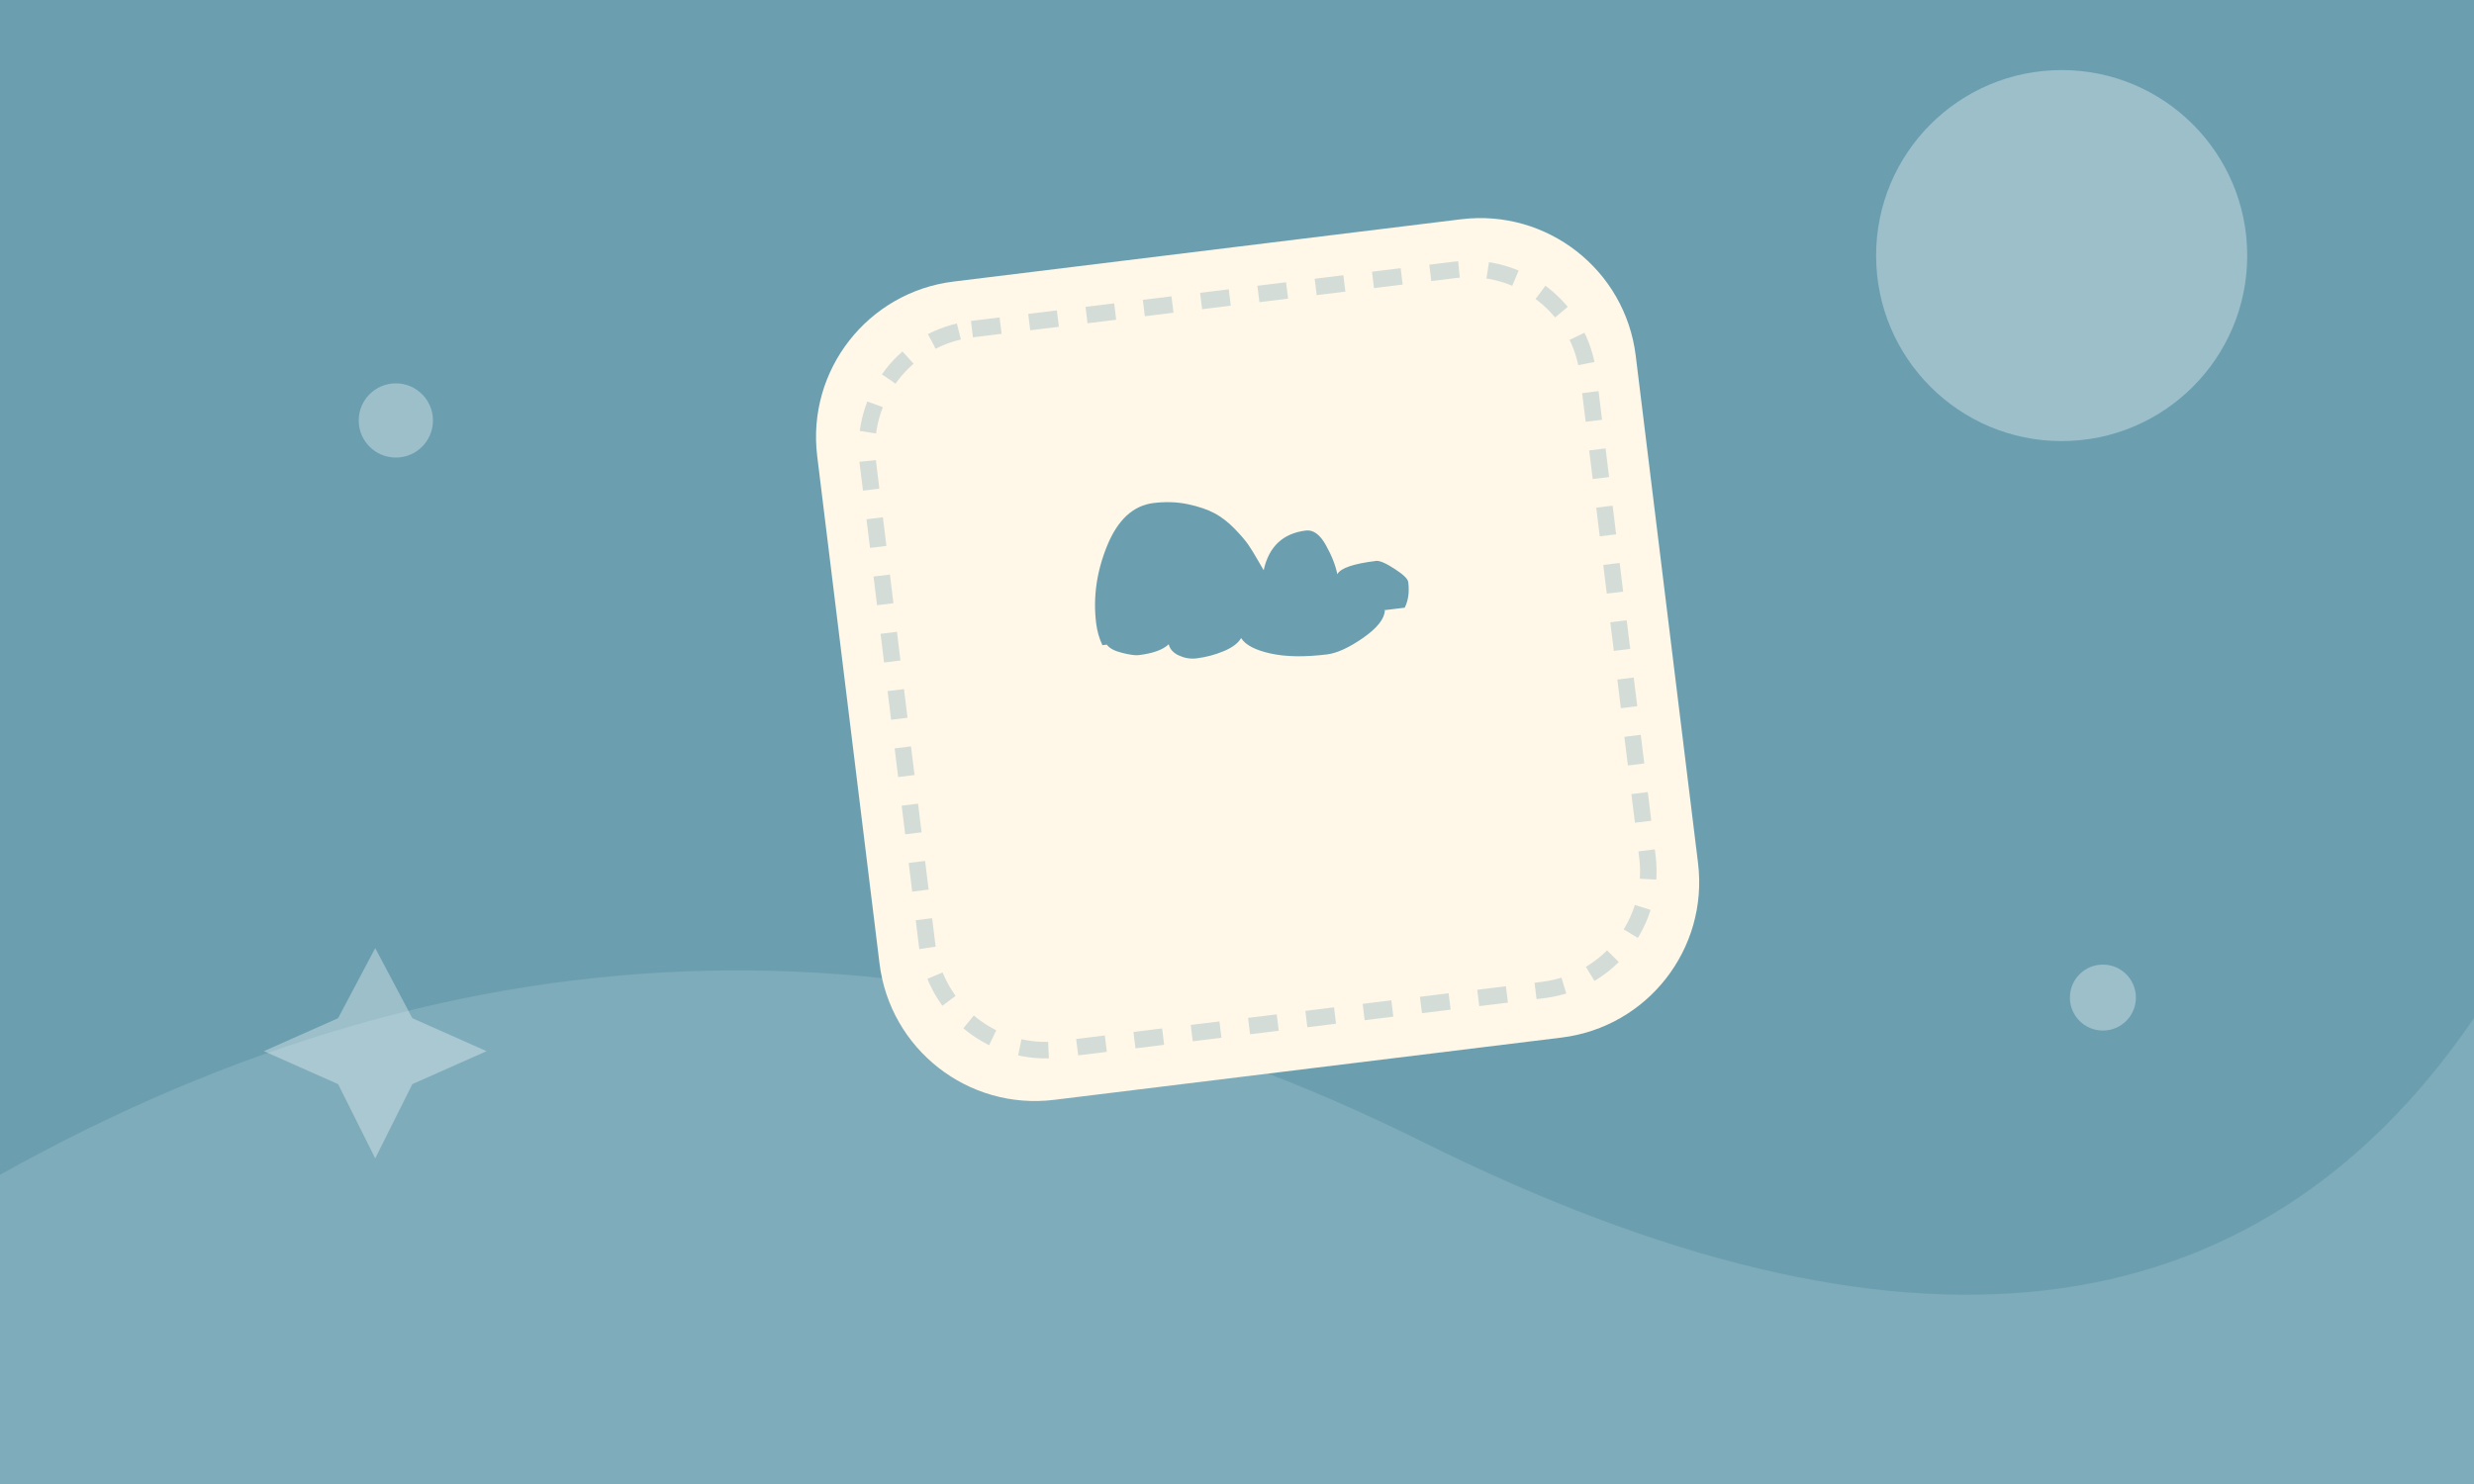
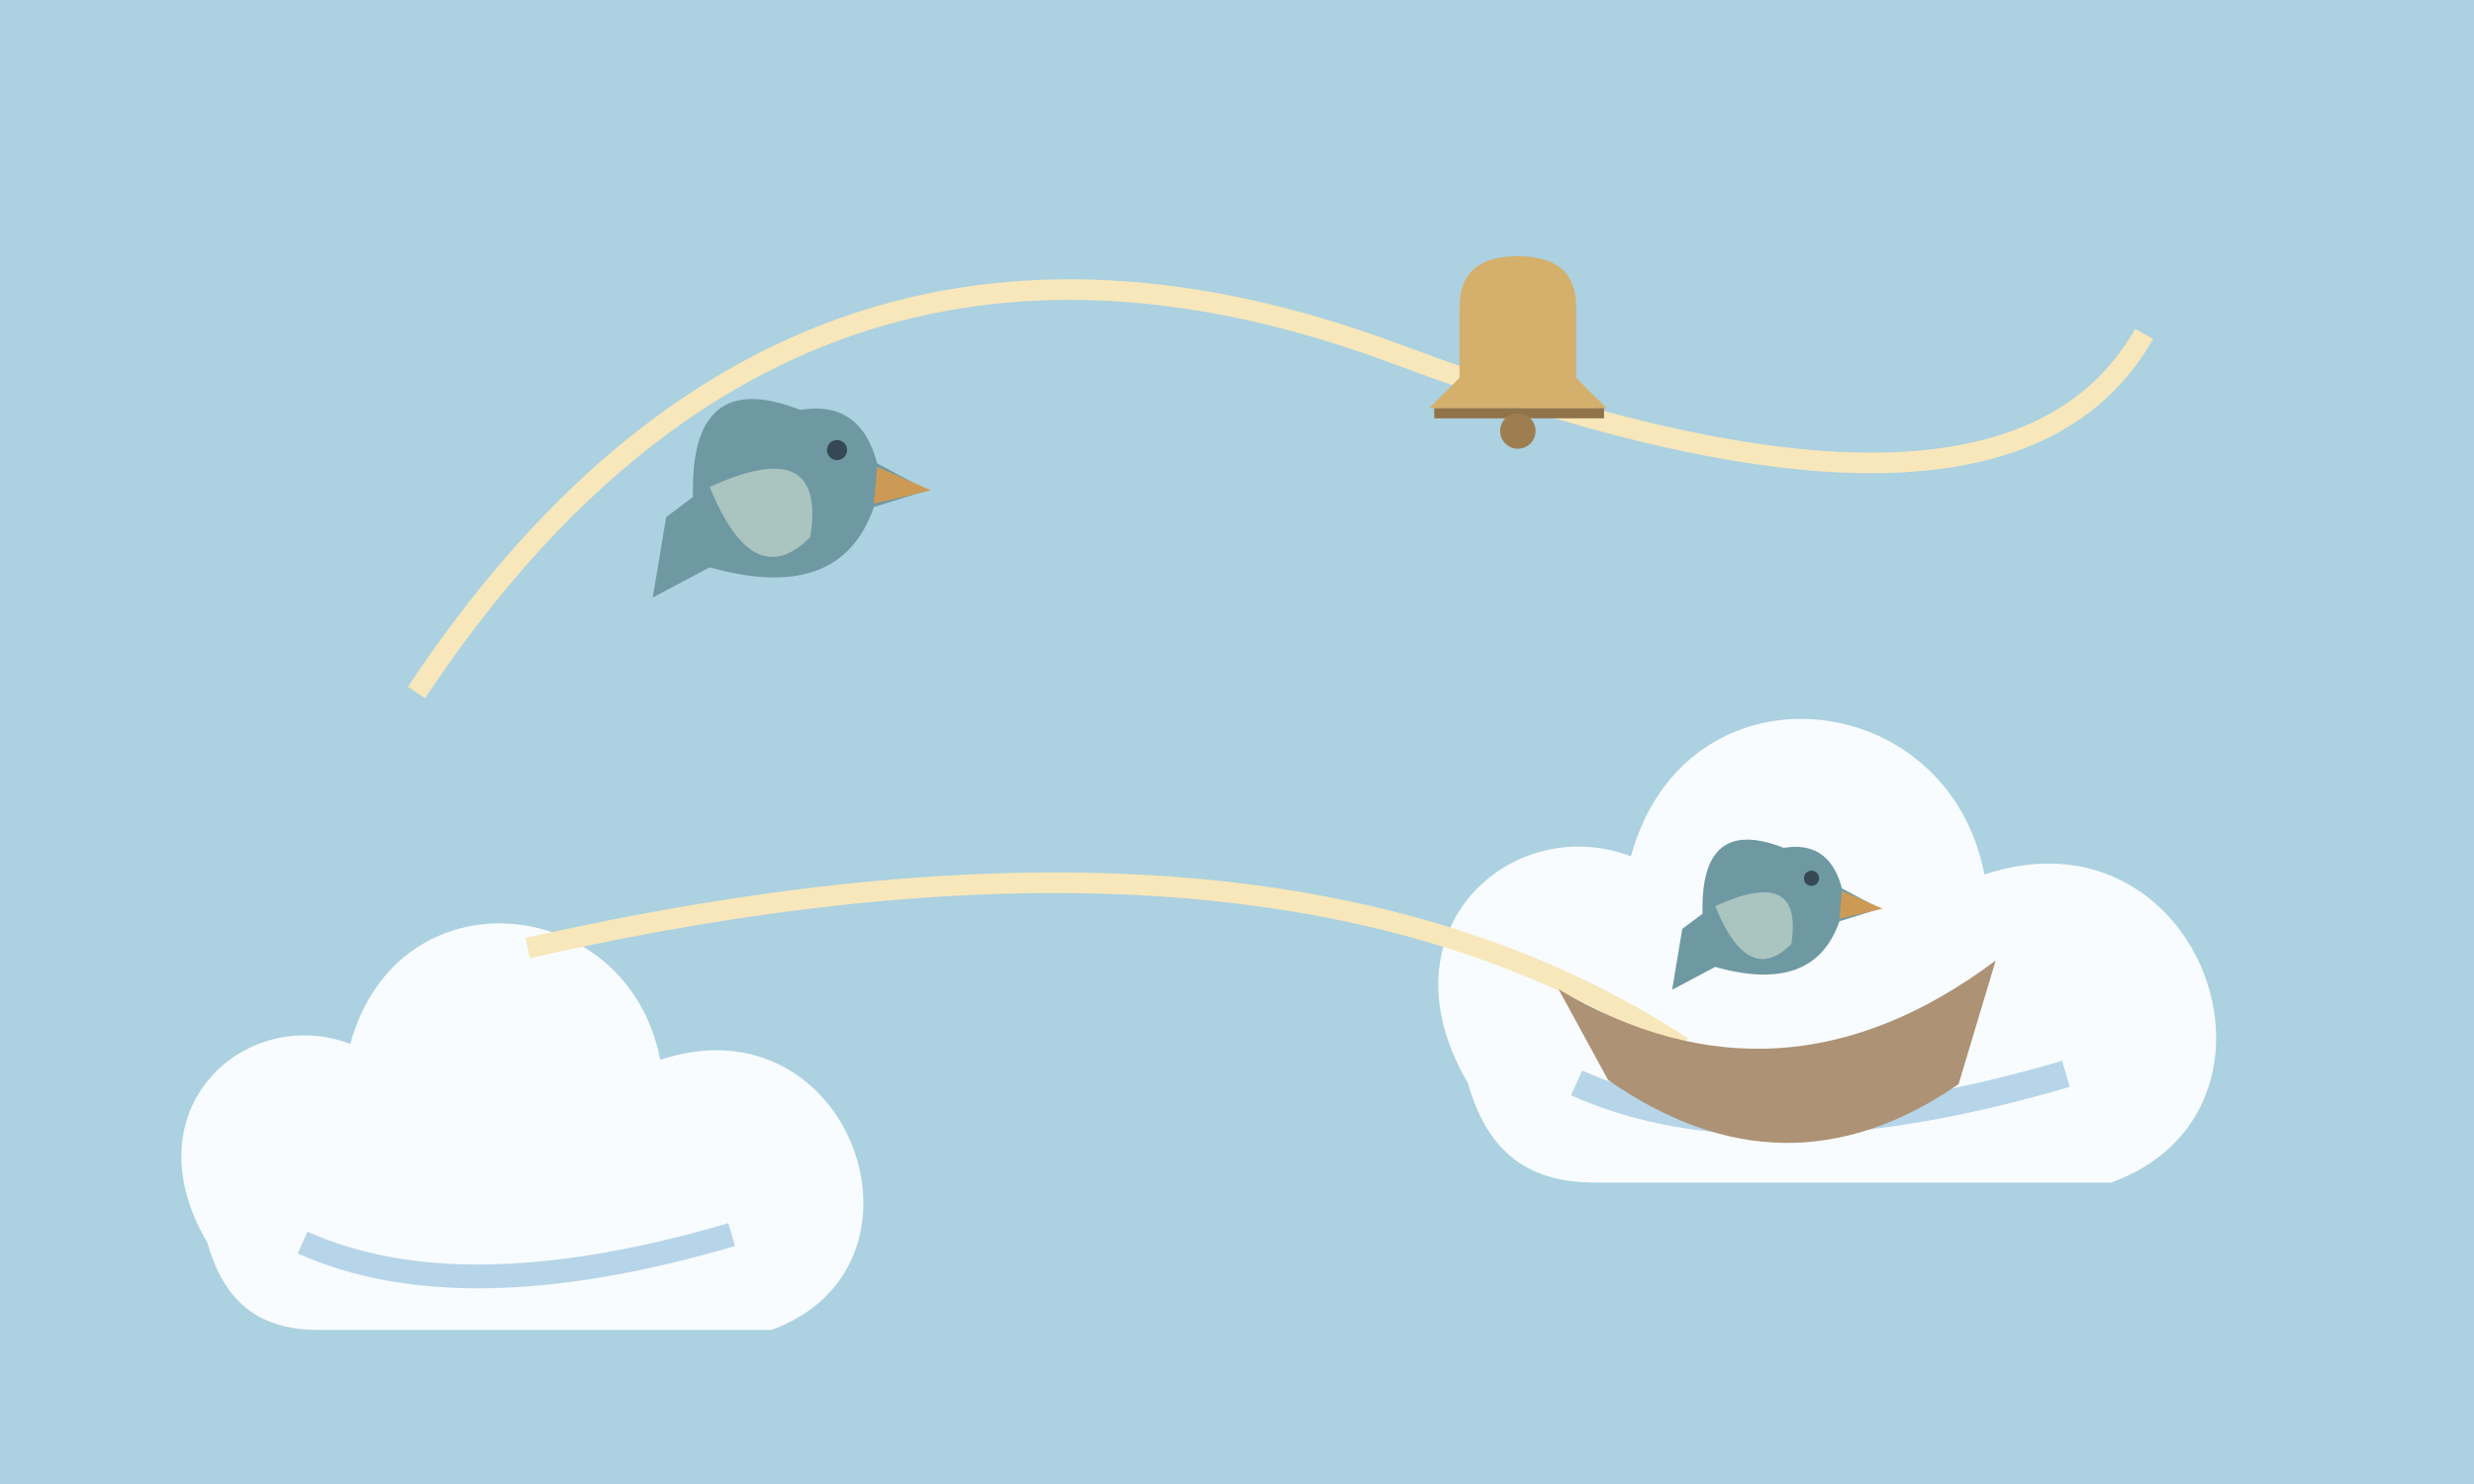
- <svg xmlns="http://www.w3.org/2000/svg" viewBox="0 0 600 360">
-   <rect width="600" height="360" fill="#6b9fb0" />
-   <circle cx="500" cy="62" r="45" fill="#fff5" />
-   <path d="M0 285Q170 190 345 277T600 247V360H0Z" fill="#fff2" />
-   <g transform="translate(205 60) rotate(-7 100 100)">
-     <rect width="200" height="200" rx="38" fill="#fff7e7" />
-     <rect x="12" y="12" width="176" height="176" rx="29" fill="none" stroke="#6b9fb0" stroke-opacity=".3" stroke-width="4" stroke-dasharray="7 7" />
-     <text x="100" y="133" text-anchor="middle" font-size="108" fill="#6b9fb0">☁</text>
+ <svg xmlns="http://www.w3.org/2000/svg" class="illustrated-scene identity-scene scene-sky medium-sprites" data-world="windnests" viewBox="0 0 600 360" aria-hidden="true">
+   <rect width="600" height="360" fill="#cce3eb" />
+   <rect x="0" y="0" width="600" height="360" rx="0" fill="#acd1e0" class="" />
+   <g class="scene-object object-0 drift" transform="translate(31 207) scale(1.927083)">
+     <path fill="#f8fcff" d="M10 49C0 32 15 19 28 24 34 2 63 5 67 26 91 18 103 52 81 60H24C16 60 12 56 10 49Z" />
+     <path fill="none" stroke="#b7d5e8" stroke-width="3" d="M22 49q20 9 54-1" />
  </g>
-   <g fill="#fff5">
-     <circle cx="96" cy="102" r="9" />
-     <circle cx="510" cy="242" r="8" />
-     <path d="M91 230l9 17 18 8-18 8-9 18-9-18-18-8 18-8Z" />
+   <g class="scene-object object-1 drift" transform="translate(334 155) scale(2.197917)">
+     <path fill="#f8fcff" d="M10 49C0 32 15 19 28 24 34 2 63 5 67 26 91 18 103 52 81 60H24C16 60 12 56 10 49Z" />
+     <path fill="none" stroke="#b7d5e8" stroke-width="3" d="M22 49q20 9 54-1" />
+   </g>
+   <path d="M101 168Q192 31 339 86T520 81M128 230q181-41 280 24" fill="none" stroke="#f7e7bb" stroke-width="5" stroke-linejoin="round" class="wind-trail" />
+   <g class="scene-object object-2 drift" transform="translate(151 84) scale(0.8125)">
+     <path fill="#6e99a3" d="M21 45Q20 6 53 19q18-3 23 16l15 8-16 5Q65 77 26 66L9 75l4-24Z" />
+     <path fill="#aac4bf" d="M26 42q35-16 30 15-17 17-30-15" />
+     <circle cx="64" cy="31" r="3" fill="#354854" />
+     <path fill="#cc9a54" d="m76 36 16 7-17 4Z" />
+   </g>
+   <g class="scene-object object-3 sway" transform="translate(338 56) scale(0.6145833)">
+     <path fill="#d4b06c" d="M26 30q0-20 23-20t23 20v28l12 12H14l12-12Z" />
+     <path stroke="#91734a" stroke-width="4" d="M16 72h67" />
+     <circle fill="#9e7e50" cx="49" cy="79" r="7" />
+   </g>
+   <path d="M378 240q54 32 106-7l-9 30q-42 29-85-1Z" fill="#ad9275" stroke="none" stroke-width="1" stroke-linejoin="round" class="" />
+   <g class="scene-object object-4 " transform="translate(400 194) scale(0.6145833)">
+     <path fill="#6e99a3" d="M21 45Q20 6 53 19q18-3 23 16l15 8-16 5Q65 77 26 66L9 75l4-24Z" />
+     <path fill="#aac4bf" d="M26 42q35-16 30 15-17 17-30-15" />
+     <circle cx="64" cy="31" r="3" fill="#354854" />
+     <path fill="#cc9a54" d="m76 36 16 7-17 4Z" />
  </g>
</svg>
